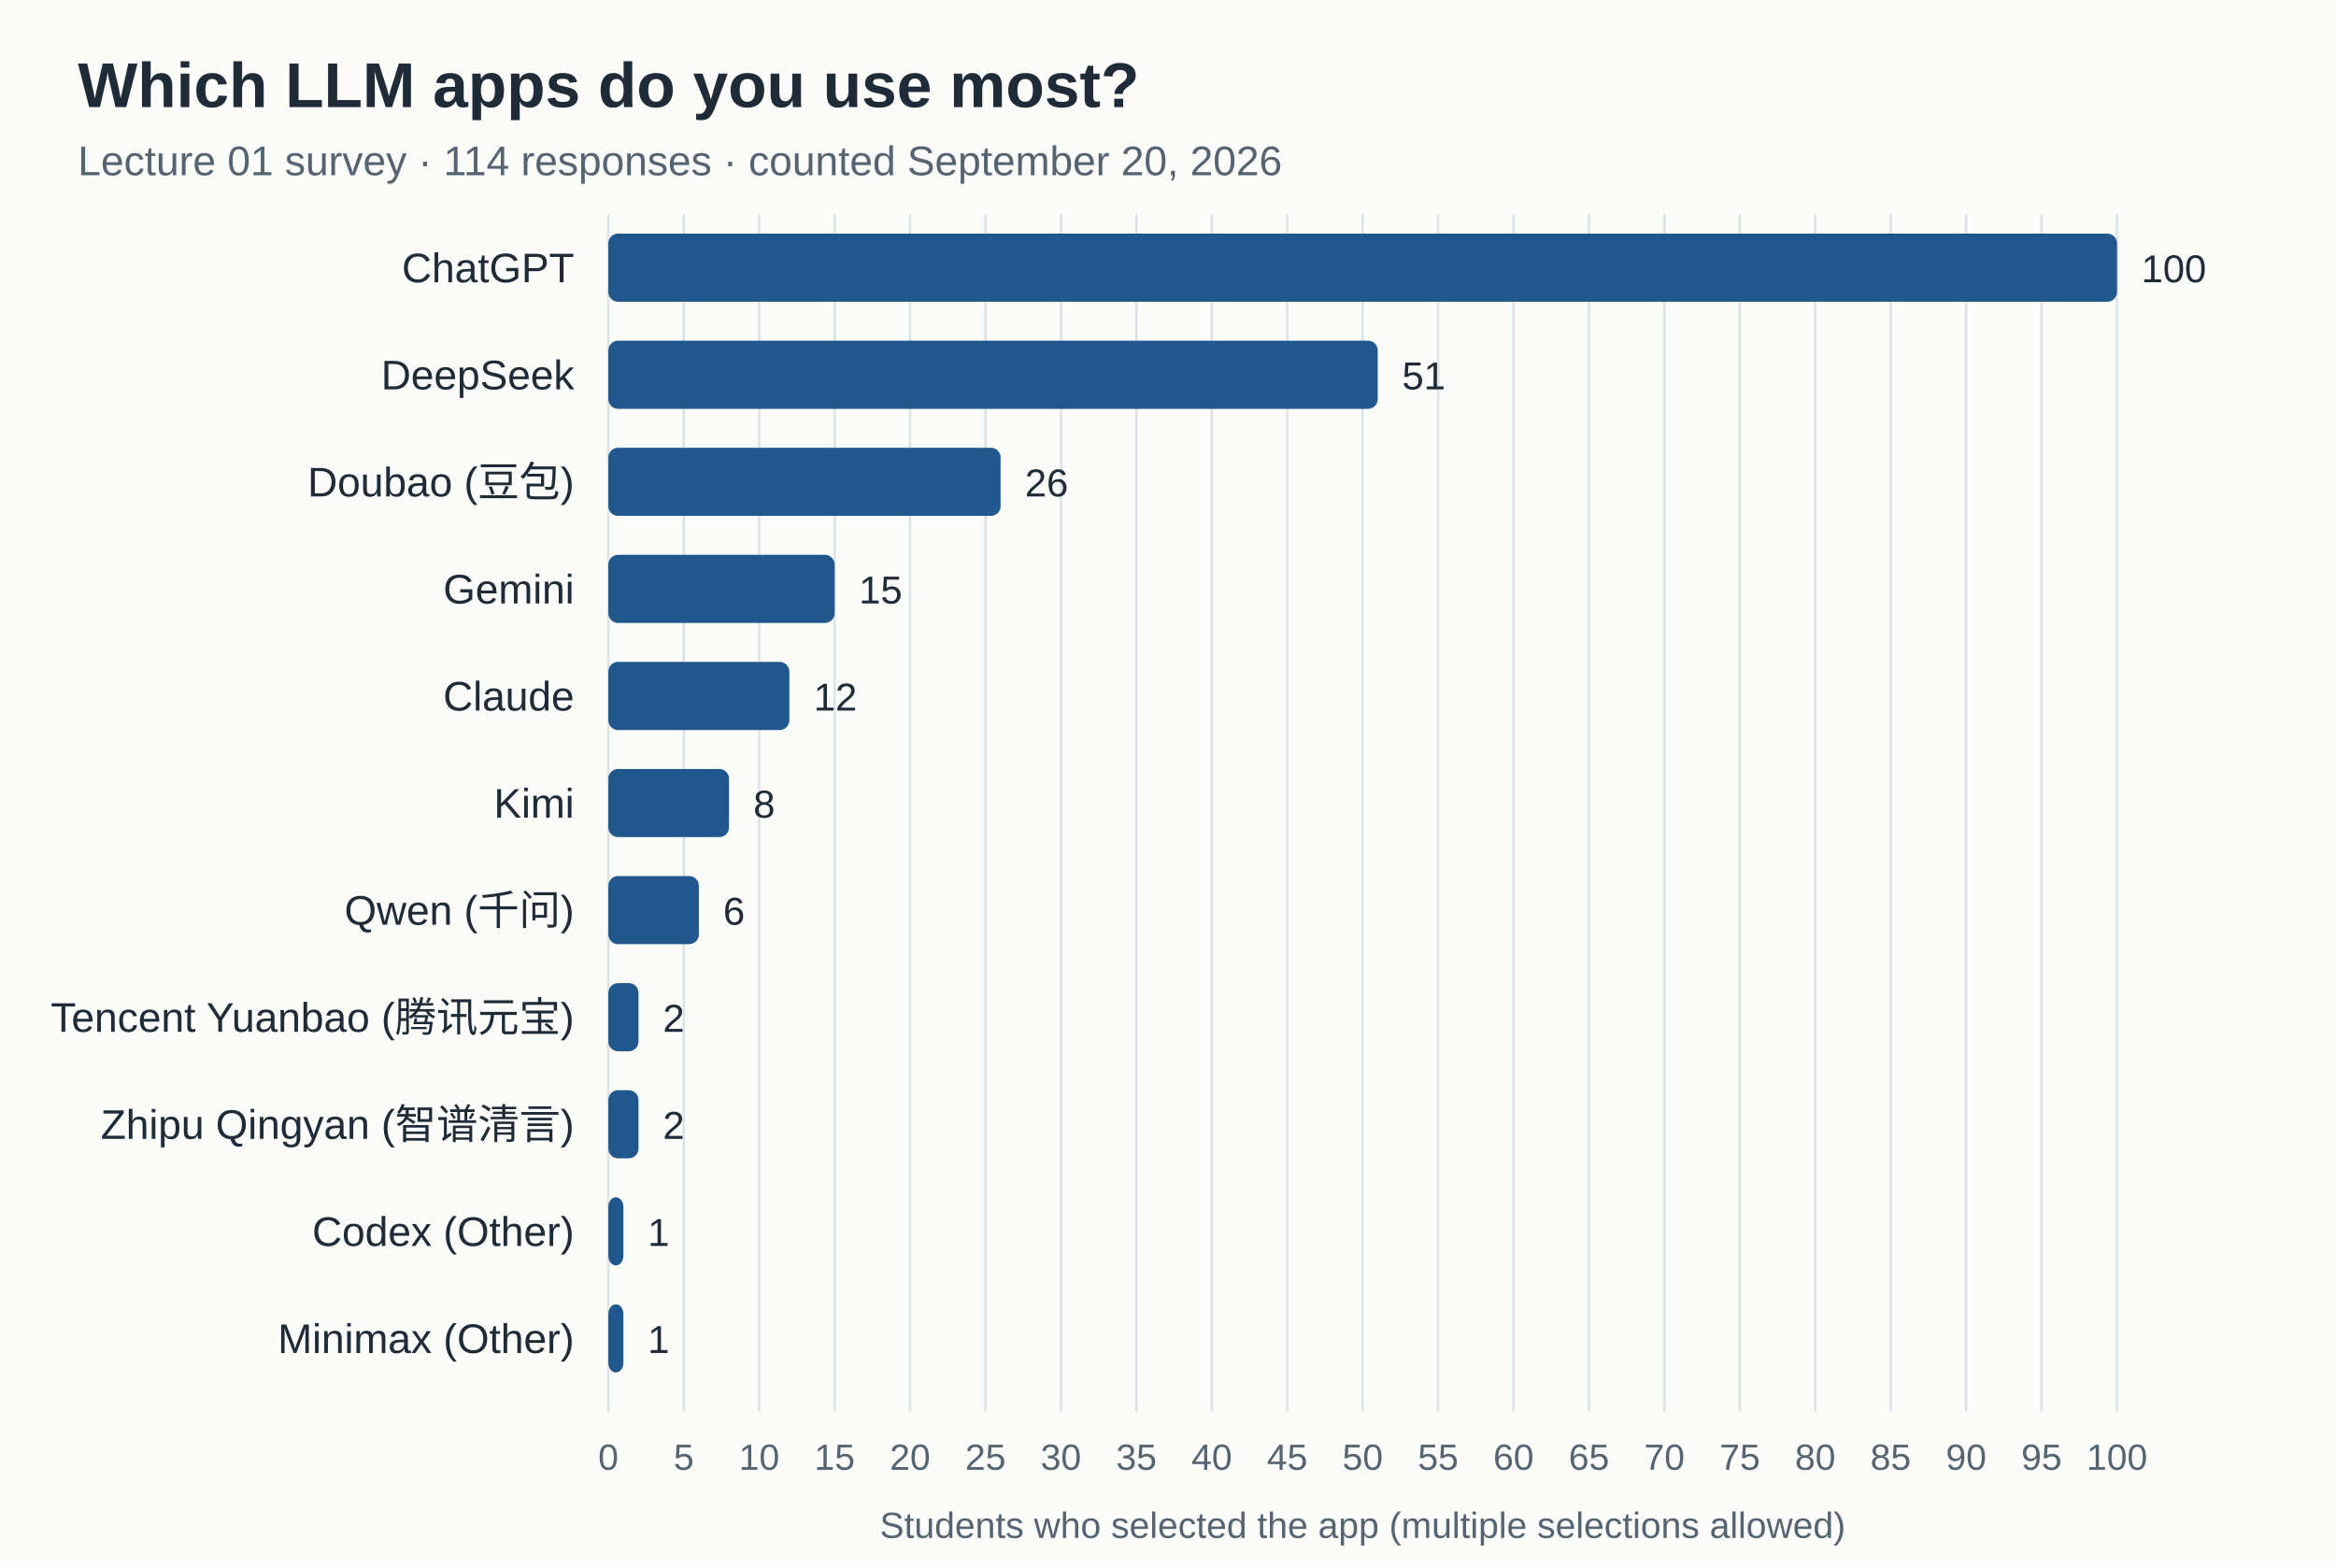
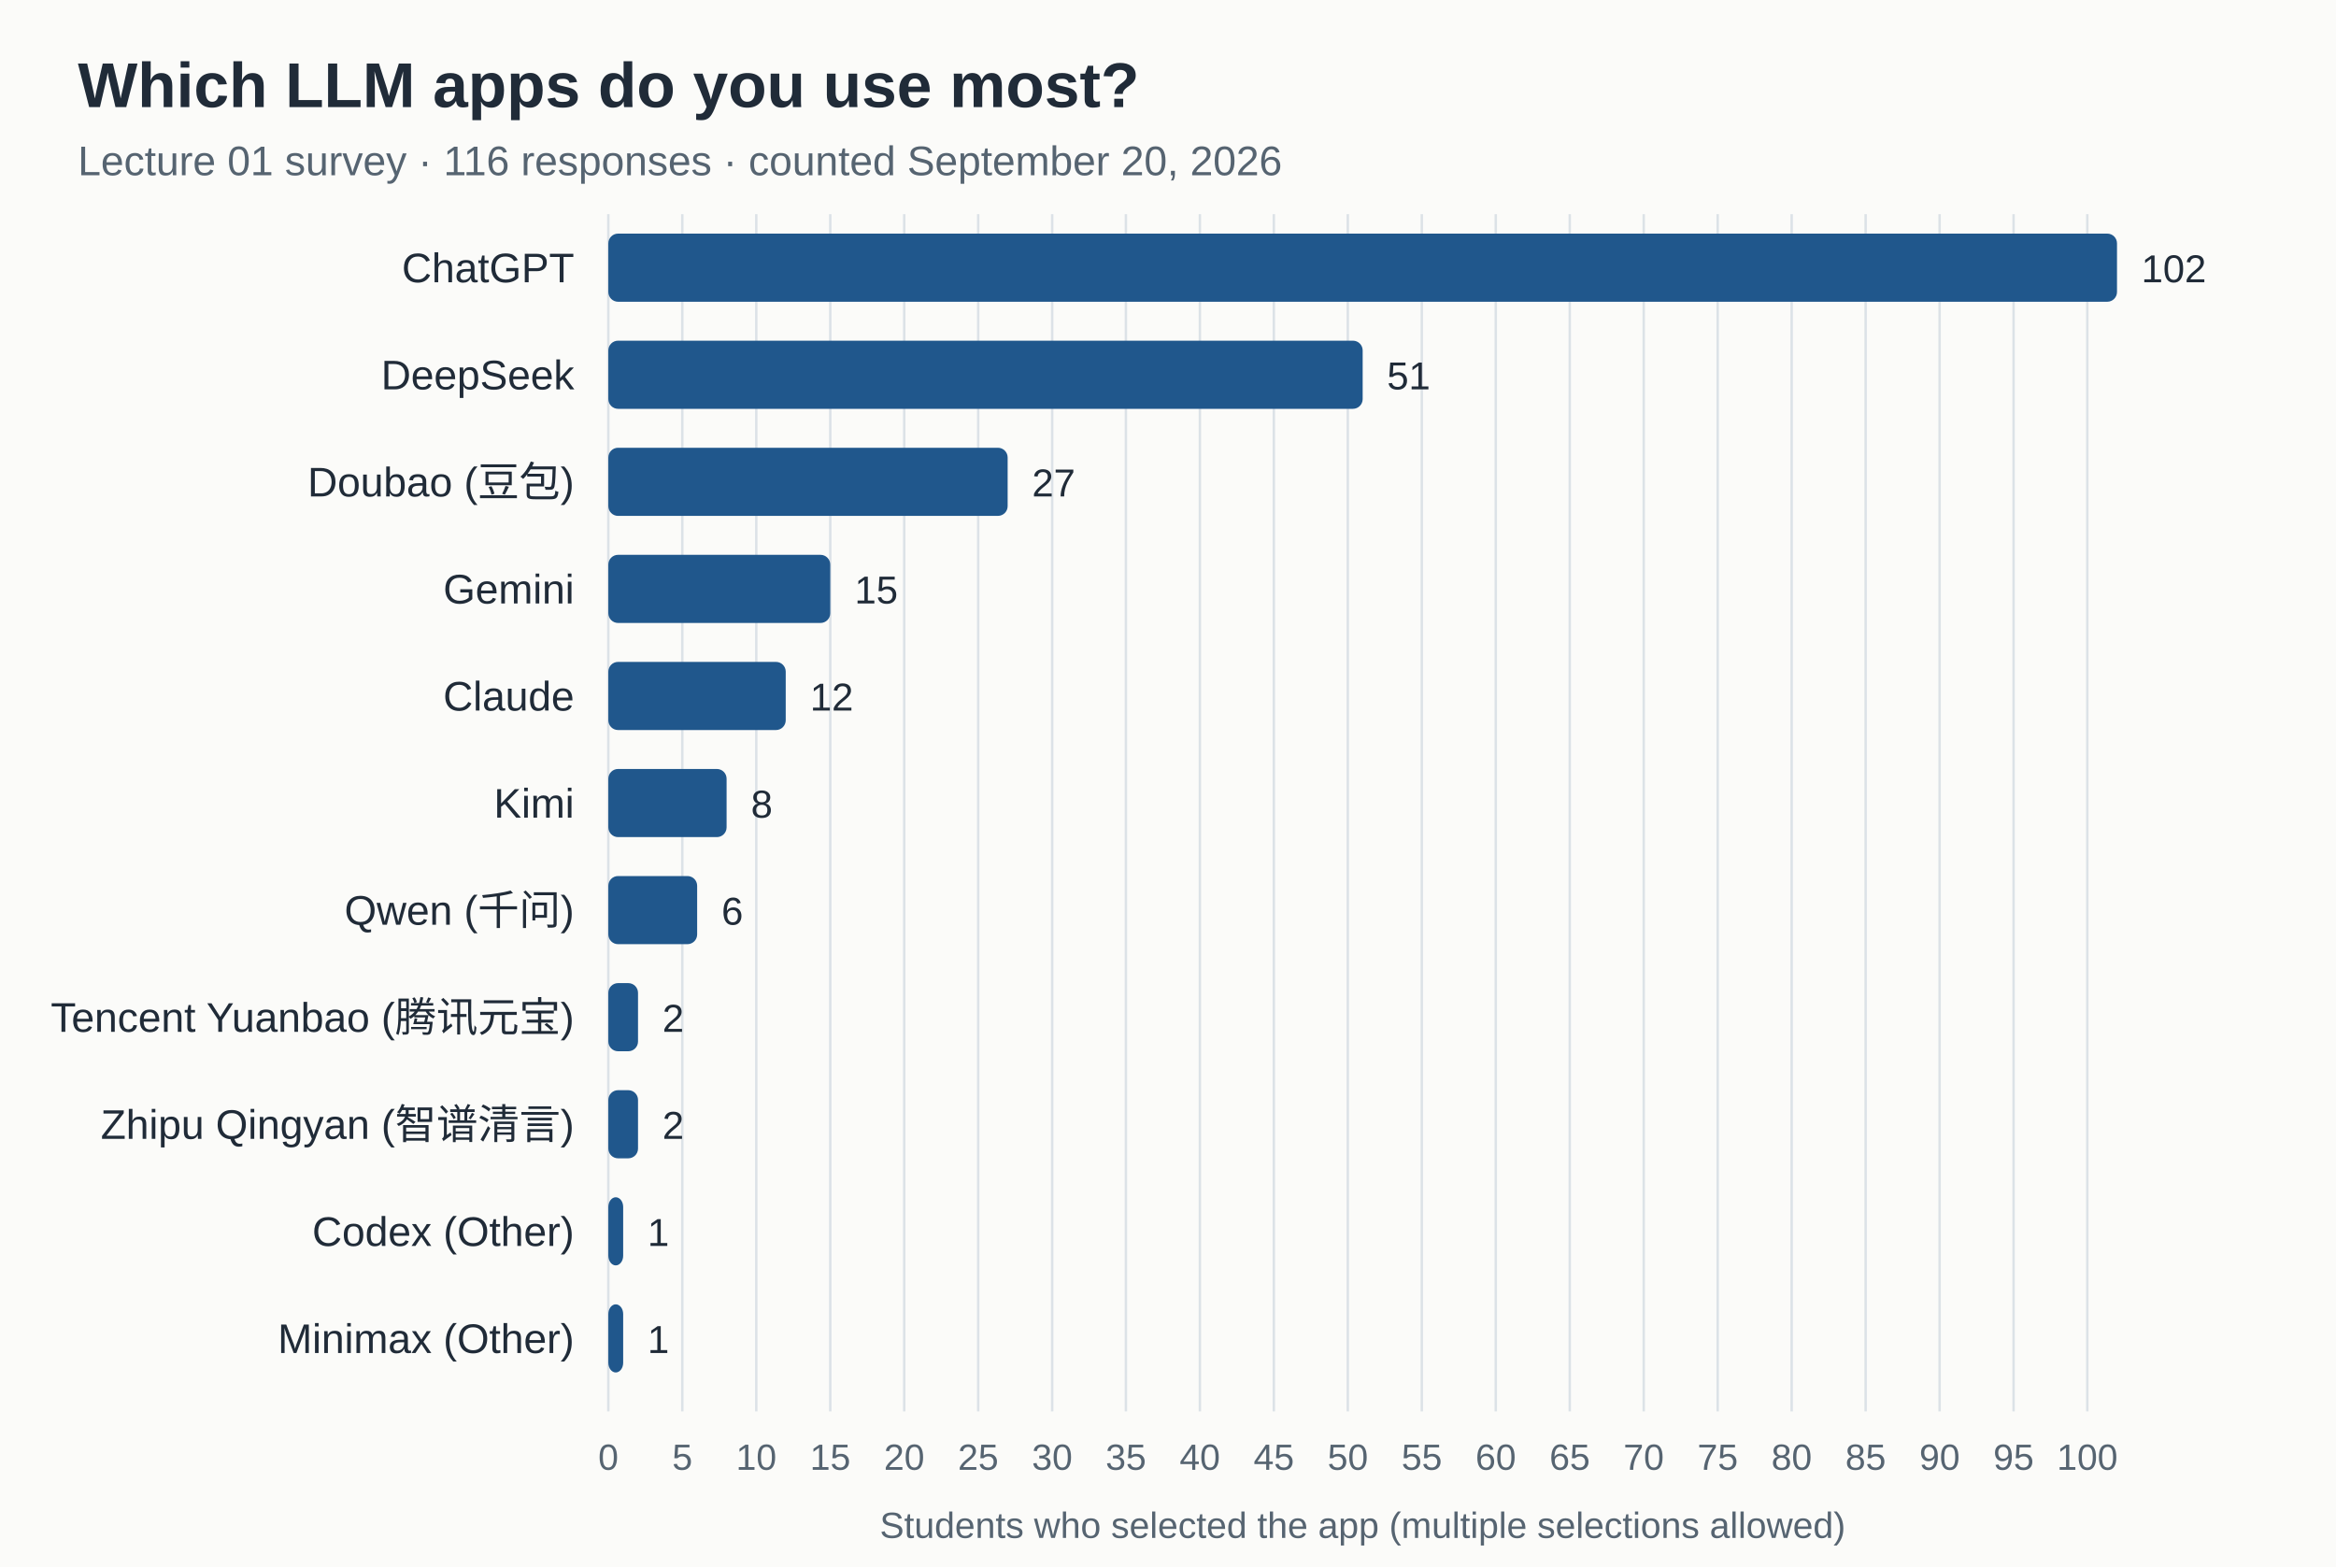
<svg xmlns="http://www.w3.org/2000/svg" width="960" height="644" viewBox="0 0 960 644" role="img" aria-labelledby="chart-title chart-desc" font-family="Arial, Helvetica Neue, PingFang SC, Microsoft YaHei, sans-serif">
  <rect width="960" height="644" fill="#fbfbf9" />
  <text x="32" y="44" font-size="26" font-weight="700" fill="#202b38">Which LLM apps do you use most?</text>
-   <text x="32" y="72" font-size="17" fill="#566471">Lecture 01 survey · 114 responses · counted September 20, 2026</text>
+   <text x="32" y="72" font-size="17" fill="#566471">Lecture 01 survey · 116 responses · counted September 20, 2026</text>
  <line x1="250.0" y1="88" x2="250.0" y2="580" stroke="#dce2e7" stroke-width="1" />
  <text x="250.0" y="604" font-size="15" fill="#566471" text-anchor="middle">0</text>
-   <line x1="281.0" y1="88" x2="281.0" y2="580" stroke="#dce2e7" stroke-width="1" />
-   <text x="281.0" y="604" font-size="15" fill="#566471" text-anchor="middle">5</text>
-   <line x1="312.0" y1="88" x2="312.0" y2="580" stroke="#dce2e7" stroke-width="1" />
-   <text x="312.0" y="604" font-size="15" fill="#566471" text-anchor="middle">10</text>
-   <line x1="343.0" y1="88" x2="343.0" y2="580" stroke="#dce2e7" stroke-width="1" />
-   <text x="343.0" y="604" font-size="15" fill="#566471" text-anchor="middle">15</text>
-   <line x1="374.0" y1="88" x2="374.0" y2="580" stroke="#dce2e7" stroke-width="1" />
-   <text x="374.0" y="604" font-size="15" fill="#566471" text-anchor="middle">20</text>
-   <line x1="405.0" y1="88" x2="405.0" y2="580" stroke="#dce2e7" stroke-width="1" />
-   <text x="405.0" y="604" font-size="15" fill="#566471" text-anchor="middle">25</text>
-   <line x1="436.0" y1="88" x2="436.0" y2="580" stroke="#dce2e7" stroke-width="1" />
-   <text x="436.0" y="604" font-size="15" fill="#566471" text-anchor="middle">30</text>
-   <line x1="467.0" y1="88" x2="467.0" y2="580" stroke="#dce2e7" stroke-width="1" />
-   <text x="467.0" y="604" font-size="15" fill="#566471" text-anchor="middle">35</text>
-   <line x1="498.0" y1="88" x2="498.0" y2="580" stroke="#dce2e7" stroke-width="1" />
-   <text x="498.0" y="604" font-size="15" fill="#566471" text-anchor="middle">40</text>
-   <line x1="529.0" y1="88" x2="529.0" y2="580" stroke="#dce2e7" stroke-width="1" />
-   <text x="529.0" y="604" font-size="15" fill="#566471" text-anchor="middle">45</text>
-   <line x1="560.0" y1="88" x2="560.0" y2="580" stroke="#dce2e7" stroke-width="1" />
-   <text x="560.0" y="604" font-size="15" fill="#566471" text-anchor="middle">50</text>
-   <line x1="591.0" y1="88" x2="591.0" y2="580" stroke="#dce2e7" stroke-width="1" />
-   <text x="591.0" y="604" font-size="15" fill="#566471" text-anchor="middle">55</text>
-   <line x1="622.0" y1="88" x2="622.0" y2="580" stroke="#dce2e7" stroke-width="1" />
-   <text x="622.0" y="604" font-size="15" fill="#566471" text-anchor="middle">60</text>
-   <line x1="653.0" y1="88" x2="653.0" y2="580" stroke="#dce2e7" stroke-width="1" />
-   <text x="653.0" y="604" font-size="15" fill="#566471" text-anchor="middle">65</text>
-   <line x1="684.0" y1="88" x2="684.0" y2="580" stroke="#dce2e7" stroke-width="1" />
-   <text x="684.0" y="604" font-size="15" fill="#566471" text-anchor="middle">70</text>
-   <line x1="715.0" y1="88" x2="715.0" y2="580" stroke="#dce2e7" stroke-width="1" />
-   <text x="715.0" y="604" font-size="15" fill="#566471" text-anchor="middle">75</text>
-   <line x1="746.0" y1="88" x2="746.0" y2="580" stroke="#dce2e7" stroke-width="1" />
-   <text x="746.0" y="604" font-size="15" fill="#566471" text-anchor="middle">80</text>
-   <line x1="777.0" y1="88" x2="777.0" y2="580" stroke="#dce2e7" stroke-width="1" />
-   <text x="777.0" y="604" font-size="15" fill="#566471" text-anchor="middle">85</text>
-   <line x1="808.0" y1="88" x2="808.0" y2="580" stroke="#dce2e7" stroke-width="1" />
-   <text x="808.0" y="604" font-size="15" fill="#566471" text-anchor="middle">90</text>
-   <line x1="839.0" y1="88" x2="839.0" y2="580" stroke="#dce2e7" stroke-width="1" />
-   <text x="839.0" y="604" font-size="15" fill="#566471" text-anchor="middle">95</text>
-   <line x1="870.0" y1="88" x2="870.0" y2="580" stroke="#dce2e7" stroke-width="1" />
-   <text x="870.0" y="604" font-size="15" fill="#566471" text-anchor="middle">100</text>
+   <line x1="280.4" y1="88" x2="280.4" y2="580" stroke="#dce2e7" stroke-width="1" />
+   <text x="280.4" y="604" font-size="15" fill="#566471" text-anchor="middle">5</text>
+   <line x1="310.8" y1="88" x2="310.8" y2="580" stroke="#dce2e7" stroke-width="1" />
+   <text x="310.8" y="604" font-size="15" fill="#566471" text-anchor="middle">10</text>
+   <line x1="341.2" y1="88" x2="341.2" y2="580" stroke="#dce2e7" stroke-width="1" />
+   <text x="341.2" y="604" font-size="15" fill="#566471" text-anchor="middle">15</text>
+   <line x1="371.6" y1="88" x2="371.6" y2="580" stroke="#dce2e7" stroke-width="1" />
+   <text x="371.6" y="604" font-size="15" fill="#566471" text-anchor="middle">20</text>
+   <line x1="402.0" y1="88" x2="402.0" y2="580" stroke="#dce2e7" stroke-width="1" />
+   <text x="402.0" y="604" font-size="15" fill="#566471" text-anchor="middle">25</text>
+   <line x1="432.4" y1="88" x2="432.4" y2="580" stroke="#dce2e7" stroke-width="1" />
+   <text x="432.4" y="604" font-size="15" fill="#566471" text-anchor="middle">30</text>
+   <line x1="462.7" y1="88" x2="462.7" y2="580" stroke="#dce2e7" stroke-width="1" />
+   <text x="462.7" y="604" font-size="15" fill="#566471" text-anchor="middle">35</text>
+   <line x1="493.1" y1="88" x2="493.1" y2="580" stroke="#dce2e7" stroke-width="1" />
+   <text x="493.1" y="604" font-size="15" fill="#566471" text-anchor="middle">40</text>
+   <line x1="523.5" y1="88" x2="523.5" y2="580" stroke="#dce2e7" stroke-width="1" />
+   <text x="523.5" y="604" font-size="15" fill="#566471" text-anchor="middle">45</text>
+   <line x1="553.9" y1="88" x2="553.9" y2="580" stroke="#dce2e7" stroke-width="1" />
+   <text x="553.9" y="604" font-size="15" fill="#566471" text-anchor="middle">50</text>
+   <line x1="584.3" y1="88" x2="584.3" y2="580" stroke="#dce2e7" stroke-width="1" />
+   <text x="584.3" y="604" font-size="15" fill="#566471" text-anchor="middle">55</text>
+   <line x1="614.7" y1="88" x2="614.7" y2="580" stroke="#dce2e7" stroke-width="1" />
+   <text x="614.7" y="604" font-size="15" fill="#566471" text-anchor="middle">60</text>
+   <line x1="645.1" y1="88" x2="645.1" y2="580" stroke="#dce2e7" stroke-width="1" />
+   <text x="645.1" y="604" font-size="15" fill="#566471" text-anchor="middle">65</text>
+   <line x1="675.5" y1="88" x2="675.5" y2="580" stroke="#dce2e7" stroke-width="1" />
+   <text x="675.5" y="604" font-size="15" fill="#566471" text-anchor="middle">70</text>
+   <line x1="705.9" y1="88" x2="705.9" y2="580" stroke="#dce2e7" stroke-width="1" />
+   <text x="705.9" y="604" font-size="15" fill="#566471" text-anchor="middle">75</text>
+   <line x1="736.3" y1="88" x2="736.3" y2="580" stroke="#dce2e7" stroke-width="1" />
+   <text x="736.3" y="604" font-size="15" fill="#566471" text-anchor="middle">80</text>
+   <line x1="766.7" y1="88" x2="766.7" y2="580" stroke="#dce2e7" stroke-width="1" />
+   <text x="766.7" y="604" font-size="15" fill="#566471" text-anchor="middle">85</text>
+   <line x1="797.1" y1="88" x2="797.1" y2="580" stroke="#dce2e7" stroke-width="1" />
+   <text x="797.1" y="604" font-size="15" fill="#566471" text-anchor="middle">90</text>
+   <line x1="827.5" y1="88" x2="827.5" y2="580" stroke="#dce2e7" stroke-width="1" />
+   <text x="827.5" y="604" font-size="15" fill="#566471" text-anchor="middle">95</text>
+   <line x1="857.8" y1="88" x2="857.8" y2="580" stroke="#dce2e7" stroke-width="1" />
+   <text x="857.8" y="604" font-size="15" fill="#566471" text-anchor="middle">100</text>
  <text x="236" y="116.0" font-size="17" fill="#202b38" text-anchor="end">ChatGPT</text>
  <rect x="250" y="96" width="620.0" height="28" rx="4" fill="#20578c" />
-   <text x="880.0" y="116.0" font-size="16" fill="#202b38">100</text>
+   <text x="880.0" y="116.0" font-size="16" fill="#202b38">102</text>
  <text x="236" y="160.0" font-size="17" fill="#202b38" text-anchor="end">DeepSeek</text>
-   <rect x="250" y="140" width="316.2" height="28" rx="4" fill="#20578c" />
-   <text x="576.2" y="160.0" font-size="16" fill="#202b38">51</text>
+   <rect x="250" y="140" width="310.0" height="28" rx="4" fill="#20578c" />
+   <text x="570.0" y="160.0" font-size="16" fill="#202b38">51</text>
  <text x="236" y="204.0" font-size="17" fill="#202b38" text-anchor="end">Doubao (豆包)</text>
-   <rect x="250" y="184" width="161.2" height="28" rx="4" fill="#20578c" />
-   <text x="421.2" y="204.0" font-size="16" fill="#202b38">26</text>
+   <rect x="250" y="184" width="164.1" height="28" rx="4" fill="#20578c" />
+   <text x="424.1" y="204.0" font-size="16" fill="#202b38">27</text>
  <text x="236" y="248.0" font-size="17" fill="#202b38" text-anchor="end">Gemini</text>
-   <rect x="250" y="228" width="93.0" height="28" rx="4" fill="#20578c" />
-   <text x="353.0" y="248.0" font-size="16" fill="#202b38">15</text>
+   <rect x="250" y="228" width="91.2" height="28" rx="4" fill="#20578c" />
+   <text x="351.2" y="248.0" font-size="16" fill="#202b38">15</text>
  <text x="236" y="292.0" font-size="17" fill="#202b38" text-anchor="end">Claude</text>
-   <rect x="250" y="272" width="74.4" height="28" rx="4" fill="#20578c" />
-   <text x="334.4" y="292.0" font-size="16" fill="#202b38">12</text>
+   <rect x="250" y="272" width="72.9" height="28" rx="4" fill="#20578c" />
+   <text x="332.9" y="292.0" font-size="16" fill="#202b38">12</text>
  <text x="236" y="336.0" font-size="17" fill="#202b38" text-anchor="end">Kimi</text>
-   <rect x="250" y="316" width="49.6" height="28" rx="4" fill="#20578c" />
-   <text x="309.6" y="336.0" font-size="16" fill="#202b38">8</text>
+   <rect x="250" y="316" width="48.6" height="28" rx="4" fill="#20578c" />
+   <text x="308.6" y="336.0" font-size="16" fill="#202b38">8</text>
  <text x="236" y="380.0" font-size="17" fill="#202b38" text-anchor="end">Qwen (千问)</text>
-   <rect x="250" y="360" width="37.2" height="28" rx="4" fill="#20578c" />
-   <text x="297.2" y="380.0" font-size="16" fill="#202b38">6</text>
+   <rect x="250" y="360" width="36.5" height="28" rx="4" fill="#20578c" />
+   <text x="296.5" y="380.0" font-size="16" fill="#202b38">6</text>
  <text x="236" y="424.0" font-size="17" fill="#202b38" text-anchor="end">Tencent Yuanbao (腾讯元宝)</text>
-   <rect x="250" y="404" width="12.4" height="28" rx="4" fill="#20578c" />
-   <text x="272.4" y="424.0" font-size="16" fill="#202b38">2</text>
+   <rect x="250" y="404" width="12.2" height="28" rx="4" fill="#20578c" />
+   <text x="272.2" y="424.0" font-size="16" fill="#202b38">2</text>
  <text x="236" y="468.0" font-size="17" fill="#202b38" text-anchor="end">Zhipu Qingyan (智谱清言)</text>
-   <rect x="250" y="448" width="12.4" height="28" rx="4" fill="#20578c" />
-   <text x="272.4" y="468.0" font-size="16" fill="#202b38">2</text>
+   <rect x="250" y="448" width="12.2" height="28" rx="4" fill="#20578c" />
+   <text x="272.2" y="468.0" font-size="16" fill="#202b38">2</text>
  <text x="236" y="512.0" font-size="17" fill="#202b38" text-anchor="end">Codex (Other)</text>
-   <rect x="250" y="492" width="6.2" height="28" rx="4" fill="#20578c" />
-   <text x="266.2" y="512.0" font-size="16" fill="#202b38">1</text>
+   <rect x="250" y="492" width="6.1" height="28" rx="4" fill="#20578c" />
+   <text x="266.1" y="512.0" font-size="16" fill="#202b38">1</text>
  <text x="236" y="556.0" font-size="17" fill="#202b38" text-anchor="end">Minimax (Other)</text>
-   <rect x="250" y="536" width="6.2" height="28" rx="4" fill="#20578c" />
-   <text x="266.2" y="556.0" font-size="16" fill="#202b38">1</text>
+   <rect x="250" y="536" width="6.1" height="28" rx="4" fill="#20578c" />
+   <text x="266.1" y="556.0" font-size="16" fill="#202b38">1</text>
  <text x="560.0" y="632" font-size="15" fill="#566471" text-anchor="middle">Students who selected the app (multiple selections allowed)</text>
</svg>
